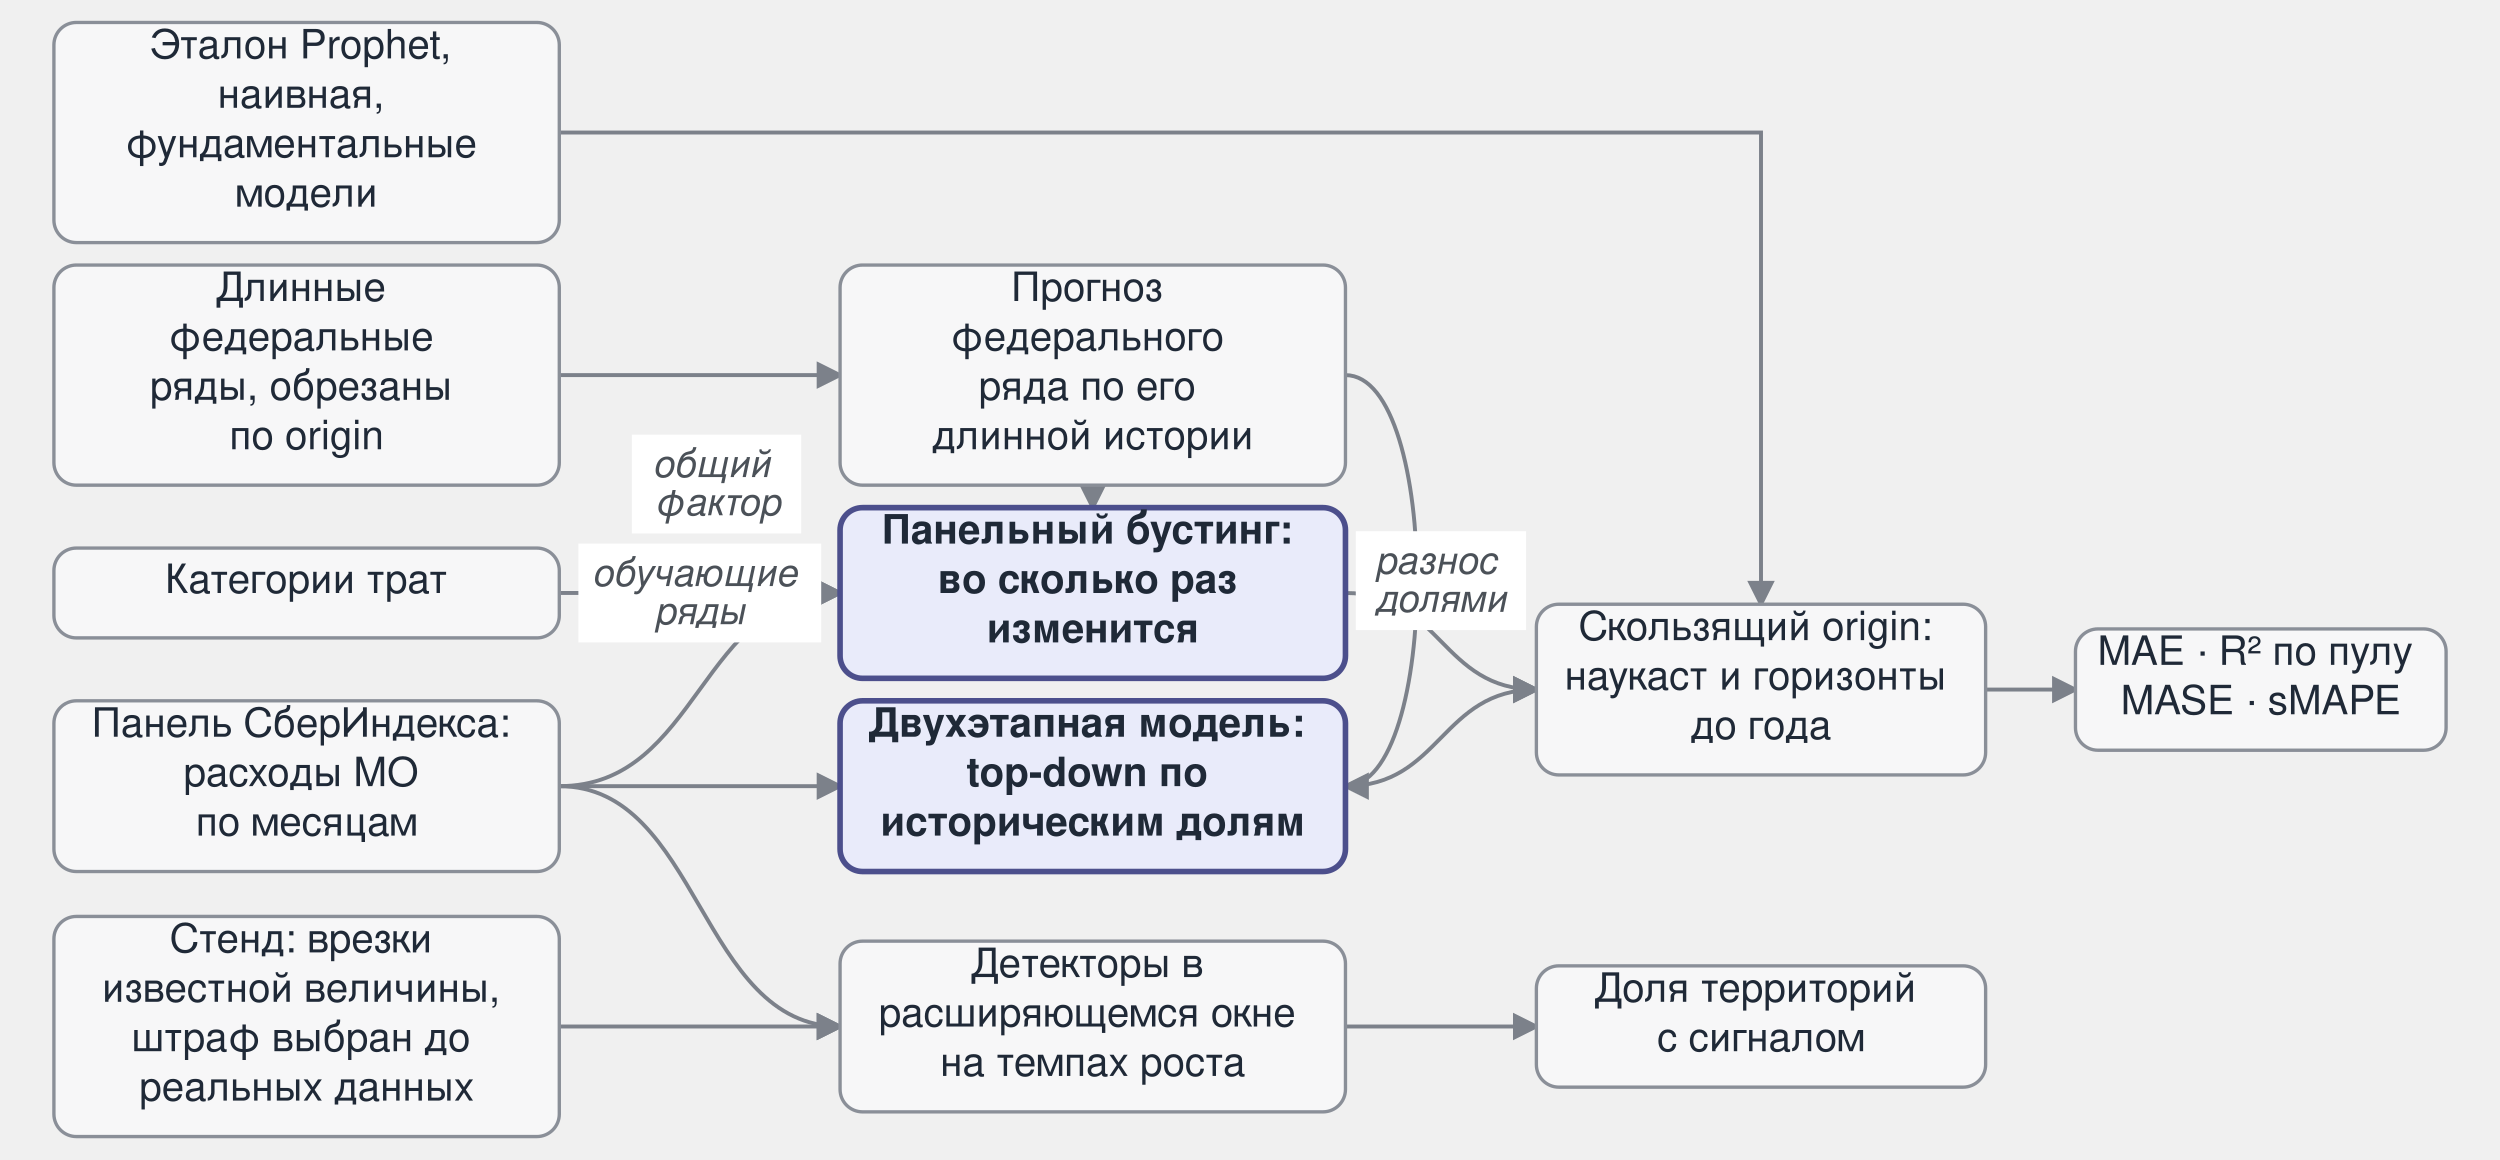
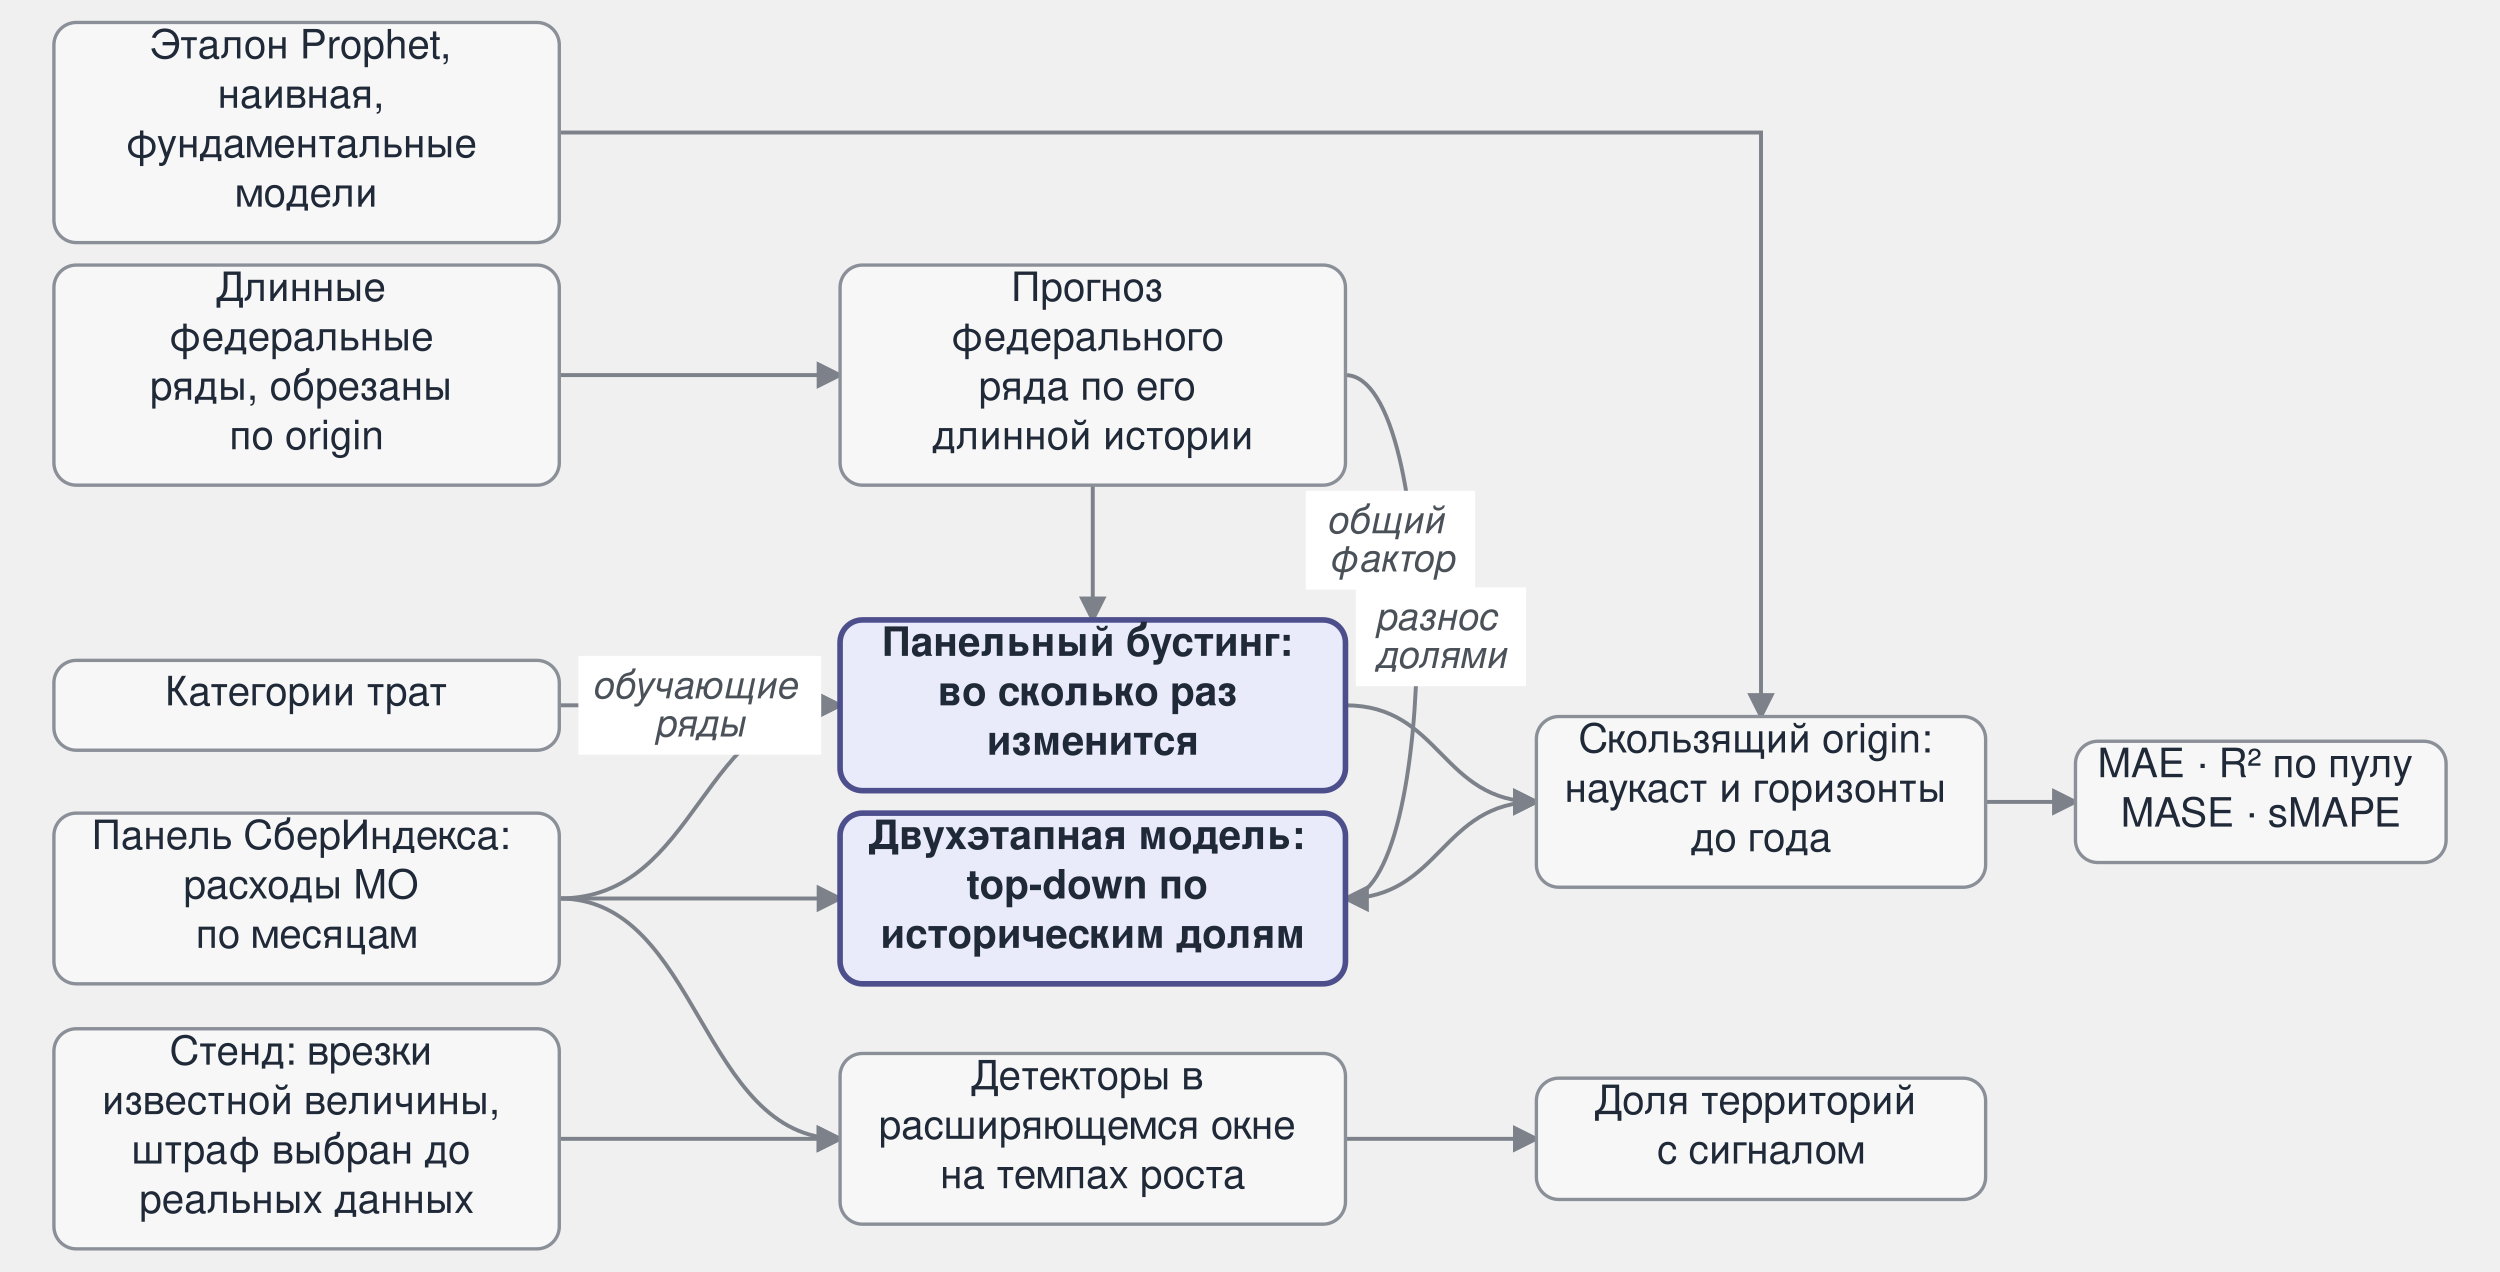
- <svg xmlns="http://www.w3.org/2000/svg" viewBox="0 0 1113 516" role="img" aria-label="Схема метода: от панели СберИндекса и внешних источников через панельный бустинг и двухэтапную модель, а также детекторы разладок, к оценке на скользящем origin">
+ <svg xmlns="http://www.w3.org/2000/svg" viewBox="0 0 1113 566" role="img" aria-label="Схема метода: от панели СберИндекса и внешних источников через панельный бустинг и двухэтапную модель, а также детекторы разладок, к оценке на скользящем origin">
  <defs>
    <marker id="arrow" viewBox="0 0 10 10" refX="8.5" refY="5" markerWidth="7" markerHeight="7" orient="auto-start-reverse">
      <path d="M0,0 L10,5 L0,10 z" fill="#7C818A" />
    </marker>
  </defs>
-   <path d="M 249.0,350.0 C 311.5,350.0 311.5,264.0 374.0,264.0" fill="none" stroke="#7C818A" stroke-width="1.75" marker-end="url(#arrow)" />
-   <path d="M 249.0,264.0 C 311.5,264.0 311.5,264.0 374.0,264.0" fill="none" stroke="#7C818A" stroke-width="1.75" marker-end="url(#arrow)" />
+   <path d="M 249.0,400.0 C 311.5,400.0 311.5,314.0 374.0,314.0" fill="none" stroke="#7C818A" stroke-width="1.75" marker-end="url(#arrow)" />
+   <path d="M 249.0,314.0 C 311.5,314.0 311.5,314.0 374.0,314.0" fill="none" stroke="#7C818A" stroke-width="1.75" marker-end="url(#arrow)" />
  <path d="M 249.0,167.0 C 311.5,167.0 311.5,167.0 374.0,167.0" fill="none" stroke="#7C818A" stroke-width="1.75" marker-end="url(#arrow)" />
-   <path d="M 486.5,216.0 L 486.5,226.0" fill="none" stroke="#7C818A" stroke-width="1.75" marker-end="url(#arrow)" />
-   <path d="M 599.0,167.0 C 641.5,167.0 641.5,350.0 599.0,350.0" fill="none" stroke="#7C818A" stroke-width="1.75" marker-end="url(#arrow)" />
-   <path d="M 249.0,350.0 C 311.5,350.0 311.5,350.0 374.0,350.0" fill="none" stroke="#7C818A" stroke-width="1.75" marker-end="url(#arrow)" />
-   <path d="M 249.0,457.0 C 311.5,457.0 311.5,457.0 374.0,457.0" fill="none" stroke="#7C818A" stroke-width="1.75" marker-end="url(#arrow)" />
-   <path d="M 249.0,350.0 C 311.5,350.0 311.5,457.0 374.0,457.0" fill="none" stroke="#7C818A" stroke-width="1.75" marker-end="url(#arrow)" />
-   <path d="M 599.0,457.0 C 641.5,457.0 641.5,457.0 684.0,457.0" fill="none" stroke="#7C818A" stroke-width="1.75" marker-end="url(#arrow)" />
-   <path d="M 599.0,264.0 C 641.5,264.0 641.5,307.0 684.0,307.0" fill="none" stroke="#7C818A" stroke-width="1.75" marker-end="url(#arrow)" />
-   <path d="M 599.0,350.0 C 641.5,350.0 641.5,307.0 684.0,307.0" fill="none" stroke="#7C818A" stroke-width="1.75" marker-end="url(#arrow)" />
-   <path d="M 249.0,59.0 L 784.0,59.0 L 784.0,269.0" fill="none" stroke="#7C818A" stroke-width="1.75" marker-end="url(#arrow)" />
-   <path d="M 884.0,307.0 C 904.0,307.0 904.0,307.0 924.0,307.0" fill="none" stroke="#7C818A" stroke-width="1.75" marker-end="url(#arrow)" />
+   <path d="M 486.5,216.0 L 486.5,276.0" fill="none" stroke="#7C818A" stroke-width="1.75" marker-end="url(#arrow)" />
+   <path d="M 599.0,167.0 C 641.5,167.0 641.5,400.0 599.0,400.0" fill="none" stroke="#7C818A" stroke-width="1.75" marker-end="url(#arrow)" />
+   <path d="M 249.0,400.0 C 311.5,400.0 311.5,400.0 374.0,400.0" fill="none" stroke="#7C818A" stroke-width="1.75" marker-end="url(#arrow)" />
+   <path d="M 249.0,507.0 C 311.5,507.0 311.5,507.0 374.0,507.0" fill="none" stroke="#7C818A" stroke-width="1.75" marker-end="url(#arrow)" />
+   <path d="M 249.0,400.0 C 311.5,400.0 311.5,507.0 374.0,507.0" fill="none" stroke="#7C818A" stroke-width="1.75" marker-end="url(#arrow)" />
+   <path d="M 599.0,507.0 C 641.5,507.0 641.5,507.0 684.0,507.0" fill="none" stroke="#7C818A" stroke-width="1.75" marker-end="url(#arrow)" />
+   <path d="M 599.0,314.0 C 641.5,314.0 641.5,357.0 684.0,357.0" fill="none" stroke="#7C818A" stroke-width="1.75" marker-end="url(#arrow)" />
+   <path d="M 599.0,400.0 C 641.5,400.0 641.5,357.0 684.0,357.0" fill="none" stroke="#7C818A" stroke-width="1.75" marker-end="url(#arrow)" />
+   <path d="M 249.0,59.0 L 784.0,59.0 L 784.0,319.0" fill="none" stroke="#7C818A" stroke-width="1.75" marker-end="url(#arrow)" />
+   <path d="M 884.0,357.0 C 904.0,357.0 904.0,357.0 924.0,357.0" fill="none" stroke="#7C818A" stroke-width="1.75" marker-end="url(#arrow)" />
  <rect x="24.0" y="10.0" width="225.0" height="98.0" rx="10" fill="#F7F7F8" stroke="#8A8F98" stroke-width="1.5" />
  <text text-anchor="middle" font-family="Helvetica Neue, Helvetica, Arial, sans-serif" font-size="18" font-weight="500" fill="#1F2937">
    <tspan x="136.5" y="26.0">Эталон Prophet,</tspan>
    <tspan x="136.5" y="48.0">наивная,</tspan>
    <tspan x="136.5" y="70.0">фундаментальные</tspan>
    <tspan x="136.5" y="92.0">модели</tspan>
  </text>
  <rect x="24.0" y="118.0" width="225.0" height="98.0" rx="10" fill="#F7F7F8" stroke="#8A8F98" stroke-width="1.5" />
  <text text-anchor="middle" font-family="Helvetica Neue, Helvetica, Arial, sans-serif" font-size="18" font-weight="500" fill="#1F2937">
    <tspan x="136.5" y="134.0">Длинные</tspan>
    <tspan x="136.5" y="156.0">федеральные</tspan>
    <tspan x="136.5" y="178.0">ряды, обрезаны</tspan>
    <tspan x="136.5" y="200.0">по origin</tspan>
  </text>
-   <rect x="24.0" y="244.0" width="225.0" height="40.0" rx="10" fill="#F7F7F8" stroke="#8A8F98" stroke-width="1.5" />
+   <rect x="24.0" y="294.0" width="225.0" height="40.0" rx="10" fill="#F7F7F8" stroke="#8A8F98" stroke-width="1.5" />
  <text text-anchor="middle" font-family="Helvetica Neue, Helvetica, Arial, sans-serif" font-size="18" font-weight="500" fill="#1F2937">
-     <tspan x="136.5" y="264.0">Категории трат</tspan>
+     <tspan x="136.5" y="314.0">Категории трат</tspan>
  </text>
-   <rect x="24.0" y="312.0" width="225.0" height="76.0" rx="10" fill="#F7F7F8" stroke="#8A8F98" stroke-width="1.5" />
+   <rect x="24.0" y="362.0" width="225.0" height="76.0" rx="10" fill="#F7F7F8" stroke="#8A8F98" stroke-width="1.5" />
  <text text-anchor="middle" font-family="Helvetica Neue, Helvetica, Arial, sans-serif" font-size="18" font-weight="500" fill="#1F2937">
-     <tspan x="136.5" y="328.0">Панель СберИндекса:</tspan>
-     <tspan x="136.5" y="350.0">расходы МО</tspan>
-     <tspan x="136.5" y="372.0">по месяцам</tspan>
+     <tspan x="136.5" y="378.0">Панель СберИндекса:</tspan>
+     <tspan x="136.5" y="400.0">расходы МО</tspan>
+     <tspan x="136.5" y="422.0">по месяцам</tspan>
  </text>
-   <rect x="24.0" y="408.0" width="225.0" height="98.0" rx="10" fill="#F7F7F8" stroke="#8A8F98" stroke-width="1.5" />
+   <rect x="24.0" y="458.0" width="225.0" height="98.0" rx="10" fill="#F7F7F8" stroke="#8A8F98" stroke-width="1.5" />
  <text text-anchor="middle" font-family="Helvetica Neue, Helvetica, Arial, sans-serif" font-size="18" font-weight="500" fill="#1F2937">
-     <tspan x="136.5" y="424.0">Стенд: врезки</tspan>
-     <tspan x="136.5" y="446.0">известной величины,</tspan>
-     <tspan x="136.5" y="468.0">штраф выбран до</tspan>
-     <tspan x="136.5" y="490.0">реальных данных</tspan>
+     <tspan x="136.5" y="474.0">Стенд: врезки</tspan>
+     <tspan x="136.5" y="496.0">известной величины,</tspan>
+     <tspan x="136.5" y="518.0">штраф выбран до</tspan>
+     <tspan x="136.5" y="540.0">реальных данных</tspan>
  </text>
  <rect x="374.0" y="118.0" width="225.0" height="98.0" rx="10" fill="#F7F7F8" stroke="#8A8F98" stroke-width="1.5" />
  <text text-anchor="middle" font-family="Helvetica Neue, Helvetica, Arial, sans-serif" font-size="18" font-weight="500" fill="#1F2937">
    <tspan x="486.5" y="134.0">Прогноз</tspan>
    <tspan x="486.5" y="156.0">федерального</tspan>
    <tspan x="486.5" y="178.0">ряда по его</tspan>
    <tspan x="486.5" y="200.0">длинной истории</tspan>
  </text>
-   <rect x="374.0" y="226.0" width="225.0" height="76.0" rx="10" fill="#E9EBFA" stroke="#4C4F8C" stroke-width="2.5" />
+   <rect x="374.0" y="276.0" width="225.0" height="76.0" rx="10" fill="#E9EBFA" stroke="#4C4F8C" stroke-width="2.5" />
  <text text-anchor="middle" font-family="Helvetica Neue, Helvetica, Arial, sans-serif" font-size="18" font-weight="700" fill="#1F2937">
-     <tspan x="486.5" y="242.0">Панельный бустинг:</tspan>
-     <tspan x="486.5" y="264.0">во сколько раз</tspan>
-     <tspan x="486.5" y="286.0">изменится</tspan>
+     <tspan x="486.5" y="292.0">Панельный бустинг:</tspan>
+     <tspan x="486.5" y="314.0">во сколько раз</tspan>
+     <tspan x="486.5" y="336.0">изменится</tspan>
  </text>
-   <rect x="374.0" y="312.0" width="225.0" height="76.0" rx="10" fill="#E9EBFA" stroke="#4C4F8C" stroke-width="2.5" />
+   <rect x="374.0" y="362.0" width="225.0" height="76.0" rx="10" fill="#E9EBFA" stroke="#4C4F8C" stroke-width="2.5" />
  <text text-anchor="middle" font-family="Helvetica Neue, Helvetica, Arial, sans-serif" font-size="18" font-weight="700" fill="#1F2937">
-     <tspan x="486.5" y="328.0">Двухэтапная модель:</tspan>
-     <tspan x="486.5" y="350.0">top-down по</tspan>
-     <tspan x="486.5" y="372.0">историческим долям</tspan>
+     <tspan x="486.5" y="378.0">Двухэтапная модель:</tspan>
+     <tspan x="486.5" y="400.0">top-down по</tspan>
+     <tspan x="486.5" y="422.0">историческим долям</tspan>
  </text>
-   <rect x="374.0" y="419.0" width="225.0" height="76.0" rx="10" fill="#F7F7F8" stroke="#8A8F98" stroke-width="1.5" />
+   <rect x="374.0" y="469.0" width="225.0" height="76.0" rx="10" fill="#F7F7F8" stroke="#8A8F98" stroke-width="1.5" />
  <text text-anchor="middle" font-family="Helvetica Neue, Helvetica, Arial, sans-serif" font-size="18" font-weight="500" fill="#1F2937">
-     <tspan x="486.5" y="435.0">Детекторы в</tspan>
-     <tspan x="486.5" y="457.0">расширяющемся окне</tspan>
-     <tspan x="486.5" y="479.0">на темпах роста</tspan>
+     <tspan x="486.5" y="485.0">Детекторы в</tspan>
+     <tspan x="486.5" y="507.0">расширяющемся окне</tspan>
+     <tspan x="486.5" y="529.0">на темпах роста</tspan>
  </text>
-   <rect x="684.0" y="269.0" width="200.0" height="76.0" rx="10" fill="#F7F7F8" stroke="#8A8F98" stroke-width="1.5" />
+   <rect x="684.0" y="319.0" width="200.0" height="76.0" rx="10" fill="#F7F7F8" stroke="#8A8F98" stroke-width="1.5" />
  <text text-anchor="middle" font-family="Helvetica Neue, Helvetica, Arial, sans-serif" font-size="18" font-weight="500" fill="#1F2937">
-     <tspan x="784.0" y="285.0">Скользящий origin:</tspan>
-     <tspan x="784.0" y="307.0">наукаст и горизонты</tspan>
-     <tspan x="784.0" y="329.0">до года</tspan>
+     <tspan x="784.0" y="335.0">Скользящий origin:</tspan>
+     <tspan x="784.0" y="357.0">наукаст и горизонты</tspan>
+     <tspan x="784.0" y="379.0">до года</tspan>
  </text>
-   <rect x="684.0" y="430.0" width="200.0" height="54.0" rx="10" fill="#F7F7F8" stroke="#8A8F98" stroke-width="1.5" />
+   <rect x="684.0" y="480.0" width="200.0" height="54.0" rx="10" fill="#F7F7F8" stroke="#8A8F98" stroke-width="1.5" />
  <text text-anchor="middle" font-family="Helvetica Neue, Helvetica, Arial, sans-serif" font-size="18" font-weight="500" fill="#1F2937">
-     <tspan x="784.0" y="446.0">Доля территорий</tspan>
-     <tspan x="784.0" y="468.0">с сигналом</tspan>
+     <tspan x="784.0" y="496.0">Доля территорий</tspan>
+     <tspan x="784.0" y="518.0">с сигналом</tspan>
  </text>
-   <rect x="924.0" y="280.0" width="165.0" height="54.0" rx="10" fill="#F7F7F8" stroke="#8A8F98" stroke-width="1.5" />
+   <rect x="924.0" y="330.0" width="165.0" height="54.0" rx="10" fill="#F7F7F8" stroke="#8A8F98" stroke-width="1.5" />
  <text text-anchor="middle" font-family="Helvetica Neue, Helvetica, Arial, sans-serif" font-size="18" font-weight="500" fill="#1F2937">
-     <tspan x="1006.5" y="296.0">MAE · R² по пулу</tspan>
-     <tspan x="1006.5" y="318.0">MASE · sMAPE</tspan>
+     <tspan x="1006.5" y="346.0">MAE · R² по пулу</tspan>
+     <tspan x="1006.5" y="368.0">MASE · sMAPE</tspan>
  </text>
-   <rect x="257.5" y="242.0" width="108.1" height="44.0" fill="#FFFFFF" />
+   <rect x="257.5" y="292.0" width="108.1" height="44.0" fill="#FFFFFF" />
  <text text-anchor="middle" font-family="Helvetica Neue, Helvetica, Arial, sans-serif" font-size="17" font-style="italic" fill="#4B5158">
-     <tspan x="311.5" y="260.9">обучающие</tspan>
-     <tspan x="311.5" y="277.9">ряды</tspan>
+     <tspan x="311.5" y="310.9">обучающие</tspan>
+     <tspan x="311.5" y="327.9">ряды</tspan>
  </text>
-   <rect x="281.3" y="193.5" width="75.4" height="44.0" fill="#FFFFFF" />
+   <rect x="581.3" y="218.5" width="75.4" height="44.0" fill="#FFFFFF" />
  <text text-anchor="middle" font-family="Helvetica Neue, Helvetica, Arial, sans-serif" font-size="17" font-style="italic" fill="#4B5158">
-     <tspan x="319.0" y="212.4">общий</tspan>
-     <tspan x="319.0" y="229.4">фактор</tspan>
+     <tspan x="619.0" y="237.4">общий</tspan>
+     <tspan x="619.0" y="254.4">фактор</tspan>
  </text>
-   <rect x="603.6" y="236.5" width="75.8" height="44.0" fill="#FFFFFF" />
+   <rect x="603.6" y="261.5" width="75.8" height="44.0" fill="#FFFFFF" />
  <text text-anchor="middle" font-family="Helvetica Neue, Helvetica, Arial, sans-serif" font-size="17" font-style="italic" fill="#4B5158">
-     <tspan x="641.5" y="255.4">разнос</tspan>
-     <tspan x="641.5" y="272.4">долями</tspan>
+     <tspan x="641.5" y="280.4">разнос</tspan>
+     <tspan x="641.5" y="297.4">долями</tspan>
  </text>
</svg>
